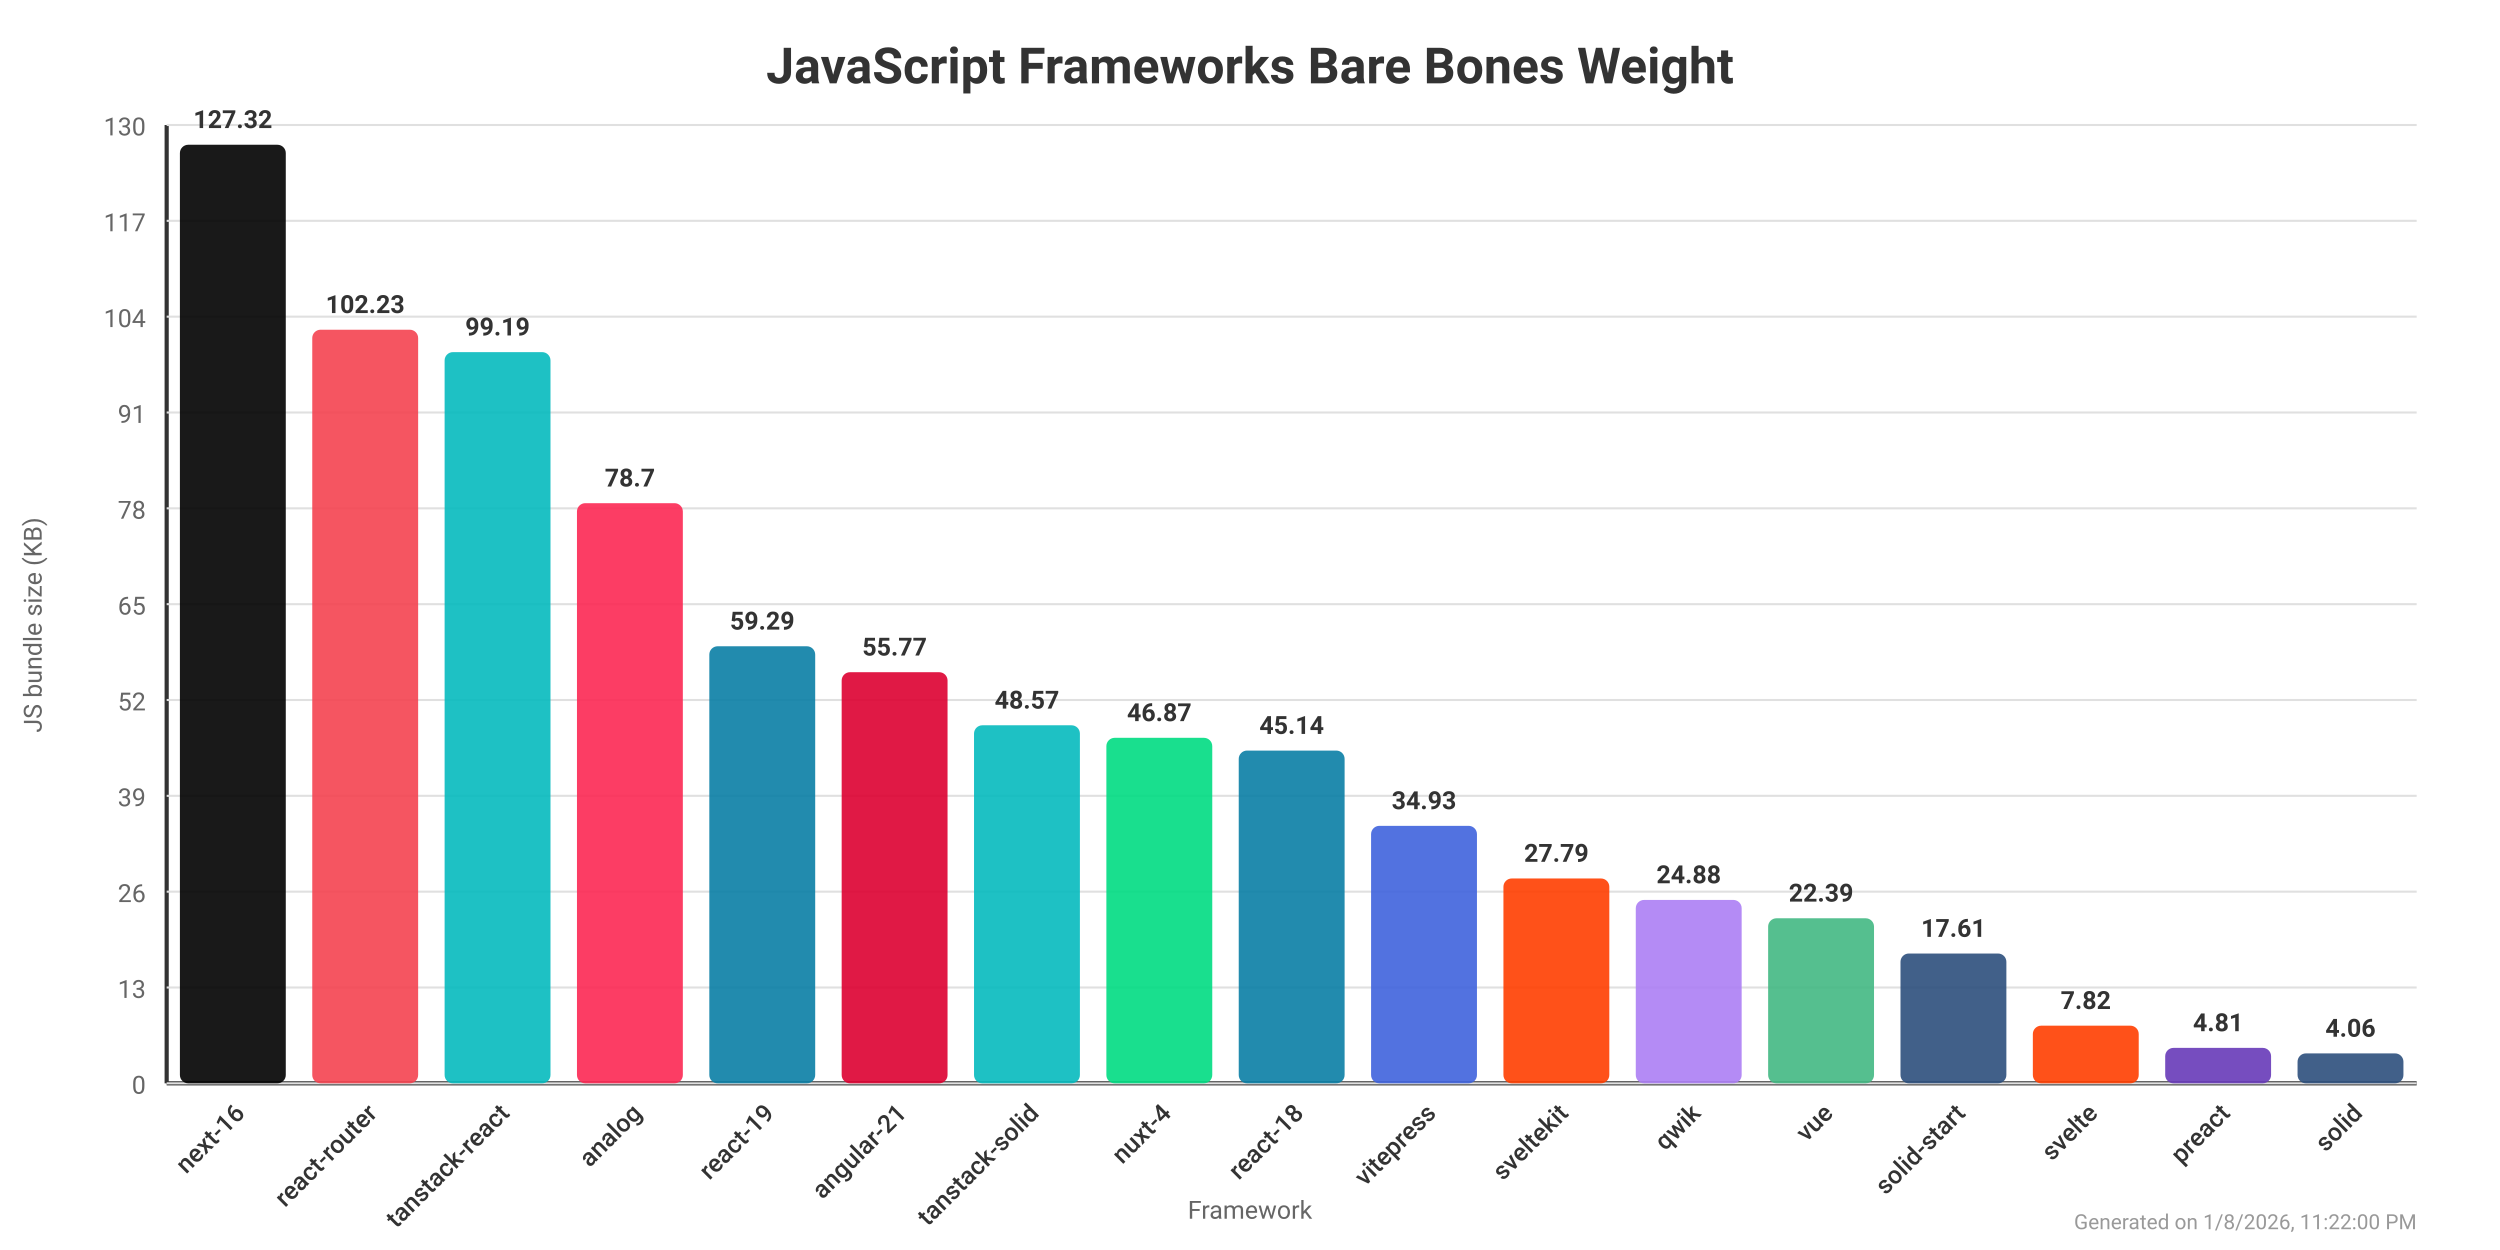
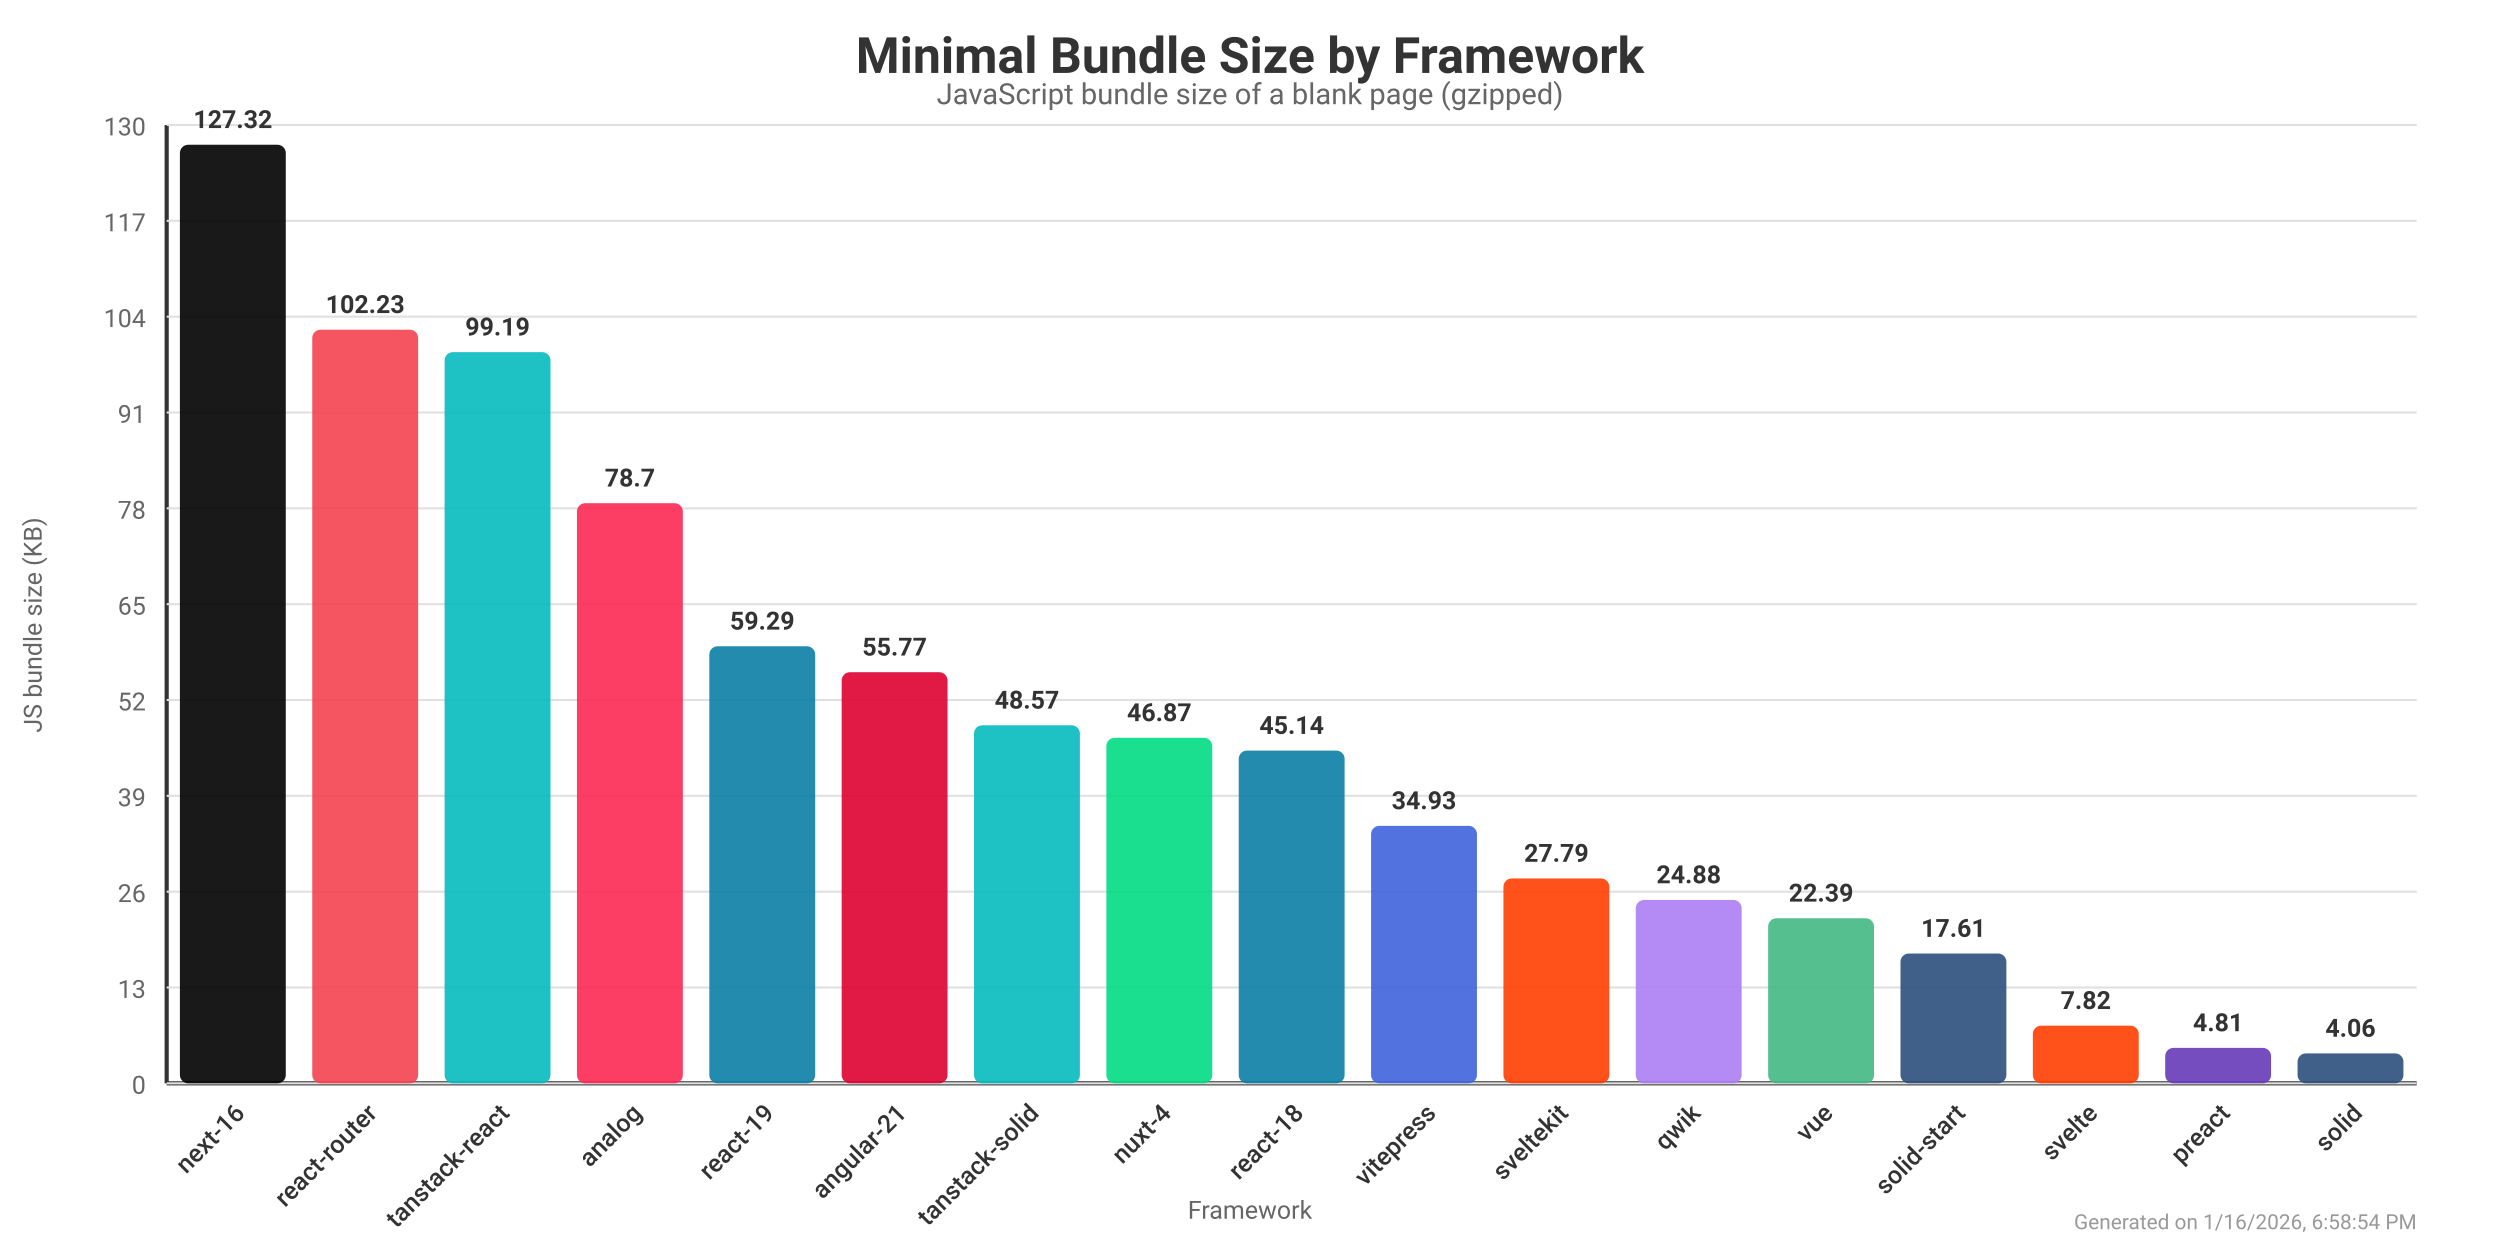
<svg xmlns="http://www.w3.org/2000/svg" viewBox="0 0 1200 600" width="1200" height="600">
  <defs>
    <style>
      * { font-family: -apple-system, BlinkMacSystemFont, 'Segoe UI', Roboto, Oxygen, Ubuntu, Cantarell, sans-serif; }
      .title { font-size: 24px; font-weight: bold; fill: #333; }
      .subtitle { font-size: 14px; fill: #666; }
      .label { font-size: 12px; fill: #333; }
      .axis-label { font-size: 12px; fill: #666; }
      .grid-line { stroke: #e0e0e0; stroke-width: 1; }
      .axis { stroke: #333; stroke-width: 2; }
      .bar-label { font-size: 12px; fill: #333; font-weight: 500; }
      .value-label { font-size: 12px; fill: #333; font-weight: bold; }
    </style>
  </defs>
  <rect width="1200" height="600" fill="#ffffff" />
-   <text x="600" y="40" text-anchor="middle" class="title">JavaScript Frameworks Bare Bones Weight</text>
+   <text x="600" y="35" text-anchor="middle" class="title">Minimal Bundle Size by Framework</text>
+   <text x="600" y="50" text-anchor="middle" class="subtitle">JavaScript bundle size of a blank page (gzipped)</text>
  <line x1="80" y1="60" x2="80" y2="520" class="axis" />
  <line x1="80" y1="520" x2="1160" y2="520" class="axis" />
  <line x1="80" y1="520" x2="1160" y2="520" class="grid-line" />
  <text x="70" y="525" text-anchor="end" class="axis-label">0</text>
  <line x1="80" y1="474" x2="1160" y2="474" class="grid-line" />
  <text x="70" y="479" text-anchor="end" class="axis-label">13</text>
  <line x1="80" y1="428" x2="1160" y2="428" class="grid-line" />
  <text x="70" y="433" text-anchor="end" class="axis-label">26</text>
  <line x1="80" y1="382" x2="1160" y2="382" class="grid-line" />
  <text x="70" y="387" text-anchor="end" class="axis-label">39</text>
  <line x1="80" y1="336" x2="1160" y2="336" class="grid-line" />
  <text x="70" y="341" text-anchor="end" class="axis-label">52</text>
  <line x1="80" y1="290" x2="1160" y2="290" class="grid-line" />
  <text x="70" y="295" text-anchor="end" class="axis-label">65</text>
  <line x1="80" y1="244" x2="1160" y2="244" class="grid-line" />
  <text x="70" y="249" text-anchor="end" class="axis-label">78</text>
  <line x1="80" y1="198" x2="1160" y2="198" class="grid-line" />
  <text x="70" y="203" text-anchor="end" class="axis-label">91</text>
  <line x1="80" y1="152" x2="1160" y2="152" class="grid-line" />
  <text x="70" y="157" text-anchor="end" class="axis-label">104</text>
  <line x1="80" y1="106" x2="1160" y2="106" class="grid-line" />
  <text x="70" y="111" text-anchor="end" class="axis-label">117</text>
  <line x1="80" y1="60" x2="1160" y2="60" class="grid-line" />
  <text x="70" y="65" text-anchor="end" class="axis-label">130</text>
  <text x="20" y="300" text-anchor="middle" transform="rotate(-90 20 300)" class="axis-label">JS bundle size (KB)</text>
  <rect x="86.353" y="69.483" width="50.824" height="450.517" fill="#000" opacity="0.9" rx="4" />
  <text x="111.765" y="61.483" text-anchor="middle" class="value-label">127.32</text>
  <rect x="149.882" y="158.263" width="50.824" height="361.737" fill="#F44250" opacity="0.9" rx="4" />
  <text x="175.294" y="150.263" text-anchor="middle" class="value-label">102.23</text>
  <rect x="213.412" y="169.02" width="50.824" height="350.98" fill="#06BABE" opacity="0.9" rx="4" />
  <text x="238.824" y="161.02" text-anchor="middle" class="value-label">99.19</text>
  <rect x="276.941" y="241.523" width="50.824" height="278.477" fill="#FC2853" opacity="0.9" rx="4" />
  <text x="302.353" y="233.523" text-anchor="middle" class="value-label">78.7</text>
  <rect x="340.471" y="310.205" width="50.824" height="209.795" fill="#0A7EA5" opacity="0.9" rx="4" />
  <text x="365.882" y="302.205" text-anchor="middle" class="value-label">59.29</text>
  <rect x="404" y="322.66" width="50.824" height="197.34" fill="#DD0031" opacity="0.9" rx="4" />
  <text x="429.412" y="314.66" text-anchor="middle" class="value-label">55.77</text>
  <rect x="467.529" y="348.137" width="50.824" height="171.863" fill="#06BABE" opacity="0.9" rx="4" />
  <text x="492.941" y="340.137" text-anchor="middle" class="value-label">48.57</text>
  <rect x="531.059" y="354.152" width="50.824" height="165.848" fill="#00DC82" opacity="0.9" rx="4" />
  <text x="556.471" y="346.152" text-anchor="middle" class="value-label">46.87</text>
  <rect x="594.588" y="360.274" width="50.824" height="159.726" fill="#0A7EA5" opacity="0.9" rx="4" />
  <text x="620" y="352.274" text-anchor="middle" class="value-label">45.14</text>
  <rect x="658.118" y="396.402" width="50.824" height="123.598" fill="#3F63DD" opacity="0.9" rx="4" />
  <text x="683.529" y="388.402" text-anchor="middle" class="value-label">34.93</text>
  <rect x="721.647" y="421.666" width="50.824" height="98.334" fill="#FF3E00" opacity="0.9" rx="4" />
  <text x="747.059" y="413.666" text-anchor="middle" class="value-label">27.79</text>
  <rect x="785.176" y="431.963" width="50.824" height="88.037" fill="#AC7EF4" opacity="0.9" rx="4" />
  <text x="810.588" y="423.963" text-anchor="middle" class="value-label">24.88</text>
  <rect x="848.706" y="440.774" width="50.824" height="79.226" fill="#42B883" opacity="0.9" rx="4" />
  <text x="874.118" y="432.774" text-anchor="middle" class="value-label">22.39</text>
  <rect x="912.235" y="457.688" width="50.824" height="62.312" fill="#2C4F7C" opacity="0.9" rx="4" />
  <text x="937.647" y="449.688" text-anchor="middle" class="value-label">17.61</text>
  <rect x="975.765" y="492.329" width="50.824" height="27.671" fill="#FF3E00" opacity="0.9" rx="4" />
  <text x="1001.176" y="484.329" text-anchor="middle" class="value-label">7.82</text>
  <rect x="1039.294" y="502.98" width="50.824" height="17.02" fill="#673AB8" opacity="0.9" rx="4" />
  <text x="1064.706" y="494.98" text-anchor="middle" class="value-label">4.81</text>
  <rect x="1102.824" y="505.634" width="50.824" height="14.366" fill="#2C4F7C" opacity="0.9" rx="4" />
  <text x="1128.235" y="497.634" text-anchor="middle" class="value-label">4.06</text>
  <text x="118.118" y="535" text-anchor="end" transform="rotate(-45 118.1176 535)" class="bar-label">next-16</text>
  <text x="181.647" y="535" text-anchor="end" transform="rotate(-45 181.6471 535)" class="bar-label">react-router</text>
  <text x="245.176" y="535" text-anchor="end" transform="rotate(-45 245.1765 535)" class="bar-label">tanstack-react</text>
  <text x="308.706" y="535" text-anchor="end" transform="rotate(-45 308.7059 535)" class="bar-label">analog</text>
  <text x="372.235" y="535" text-anchor="end" transform="rotate(-45 372.2353 535)" class="bar-label">react-19</text>
  <text x="435.765" y="535" text-anchor="end" transform="rotate(-45 435.7647 535)" class="bar-label">angular-21</text>
  <text x="499.294" y="535" text-anchor="end" transform="rotate(-45 499.2941 535)" class="bar-label">tanstack-solid</text>
  <text x="562.824" y="535" text-anchor="end" transform="rotate(-45 562.8235 535)" class="bar-label">nuxt-4</text>
  <text x="626.353" y="535" text-anchor="end" transform="rotate(-45 626.3529 535)" class="bar-label">react-18</text>
  <text x="689.882" y="535" text-anchor="end" transform="rotate(-45 689.8824 535)" class="bar-label">vitepress</text>
  <text x="753.412" y="535" text-anchor="end" transform="rotate(-45 753.4118 535)" class="bar-label">sveltekit</text>
  <text x="816.941" y="535" text-anchor="end" transform="rotate(-45 816.9412 535)" class="bar-label">qwik</text>
  <text x="880.471" y="535" text-anchor="end" transform="rotate(-45 880.4706 535)" class="bar-label">vue</text>
  <text x="944" y="535" text-anchor="end" transform="rotate(-45 944 535)" class="bar-label">solid-start</text>
  <text x="1007.529" y="535" text-anchor="end" transform="rotate(-45 1007.529 535)" class="bar-label">svelte</text>
  <text x="1071.059" y="535" text-anchor="end" transform="rotate(-45 1071.059 535)" class="bar-label">preact</text>
  <text x="1134.588" y="535" text-anchor="end" transform="rotate(-45 1134.588 535)" class="bar-label">solid</text>
  <text x="600" y="585" text-anchor="middle" class="axis-label">Framework</text>
-   <text x="1160" y="590" text-anchor="end" font-size="10" fill="#999">Generated on 1/8/2026, 11:22:00 PM</text>
+   <text x="1160" y="590" text-anchor="end" font-size="10" fill="#999">Generated on 1/16/2026, 6:58:54 PM</text>
</svg>
